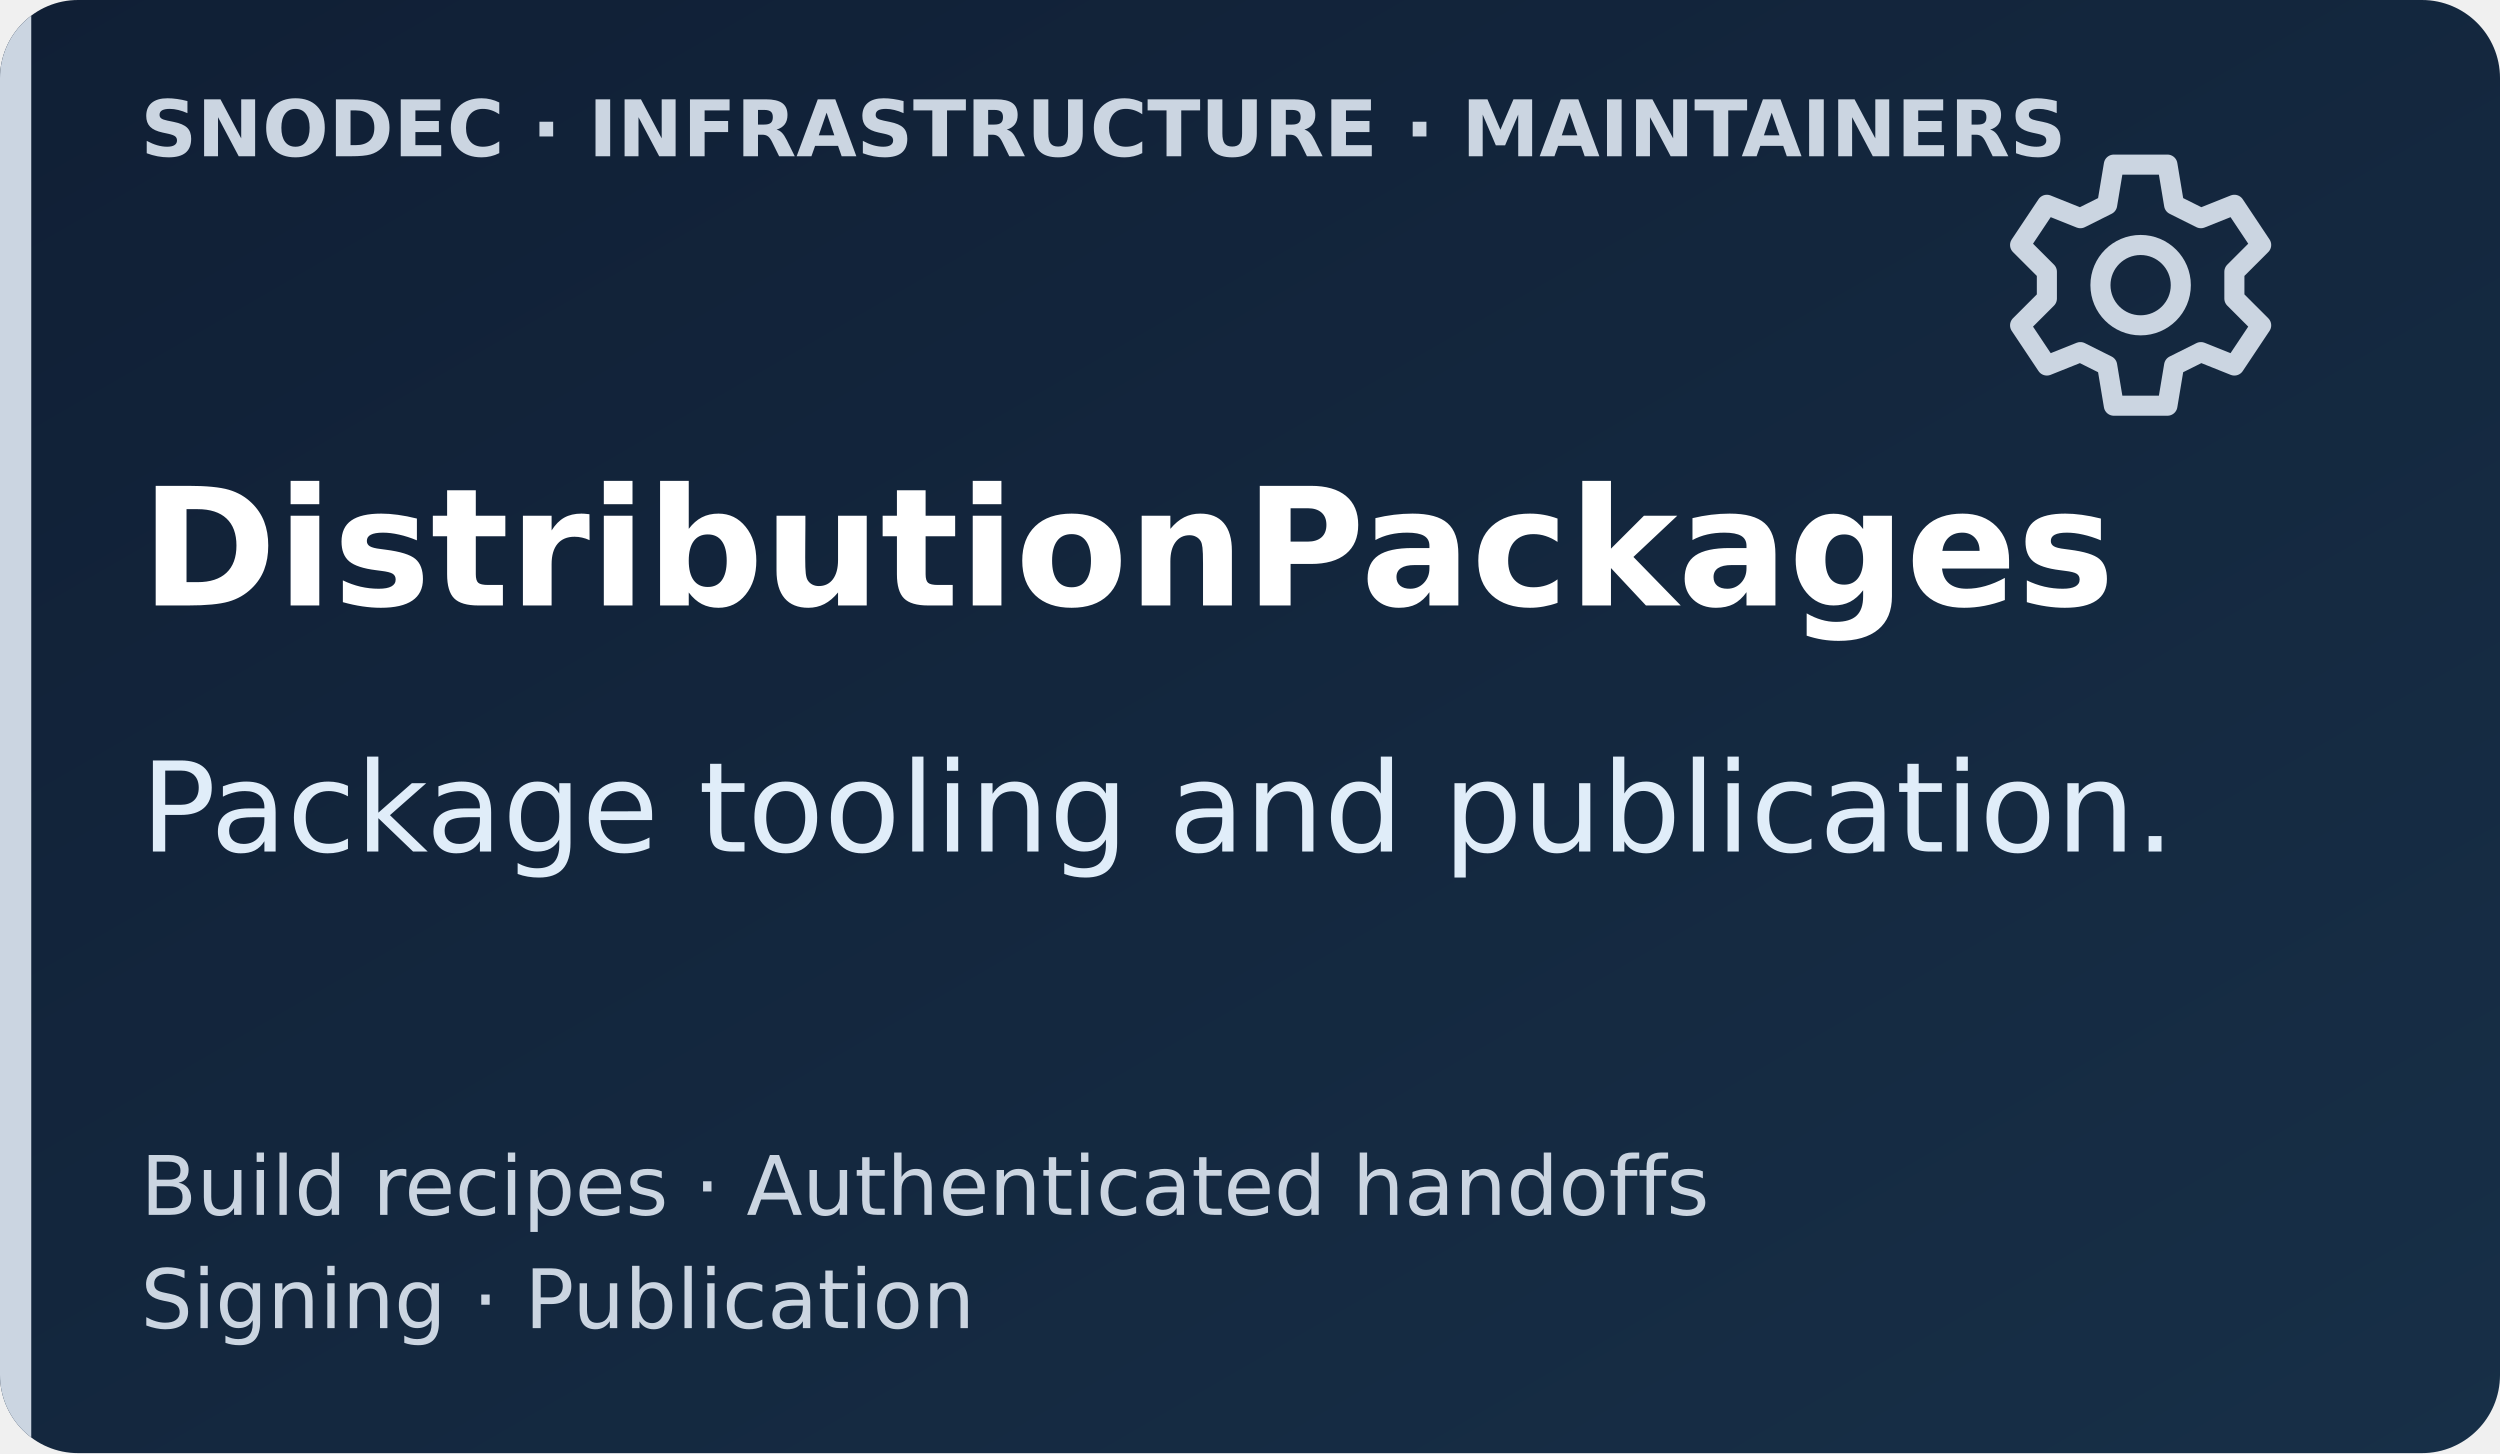
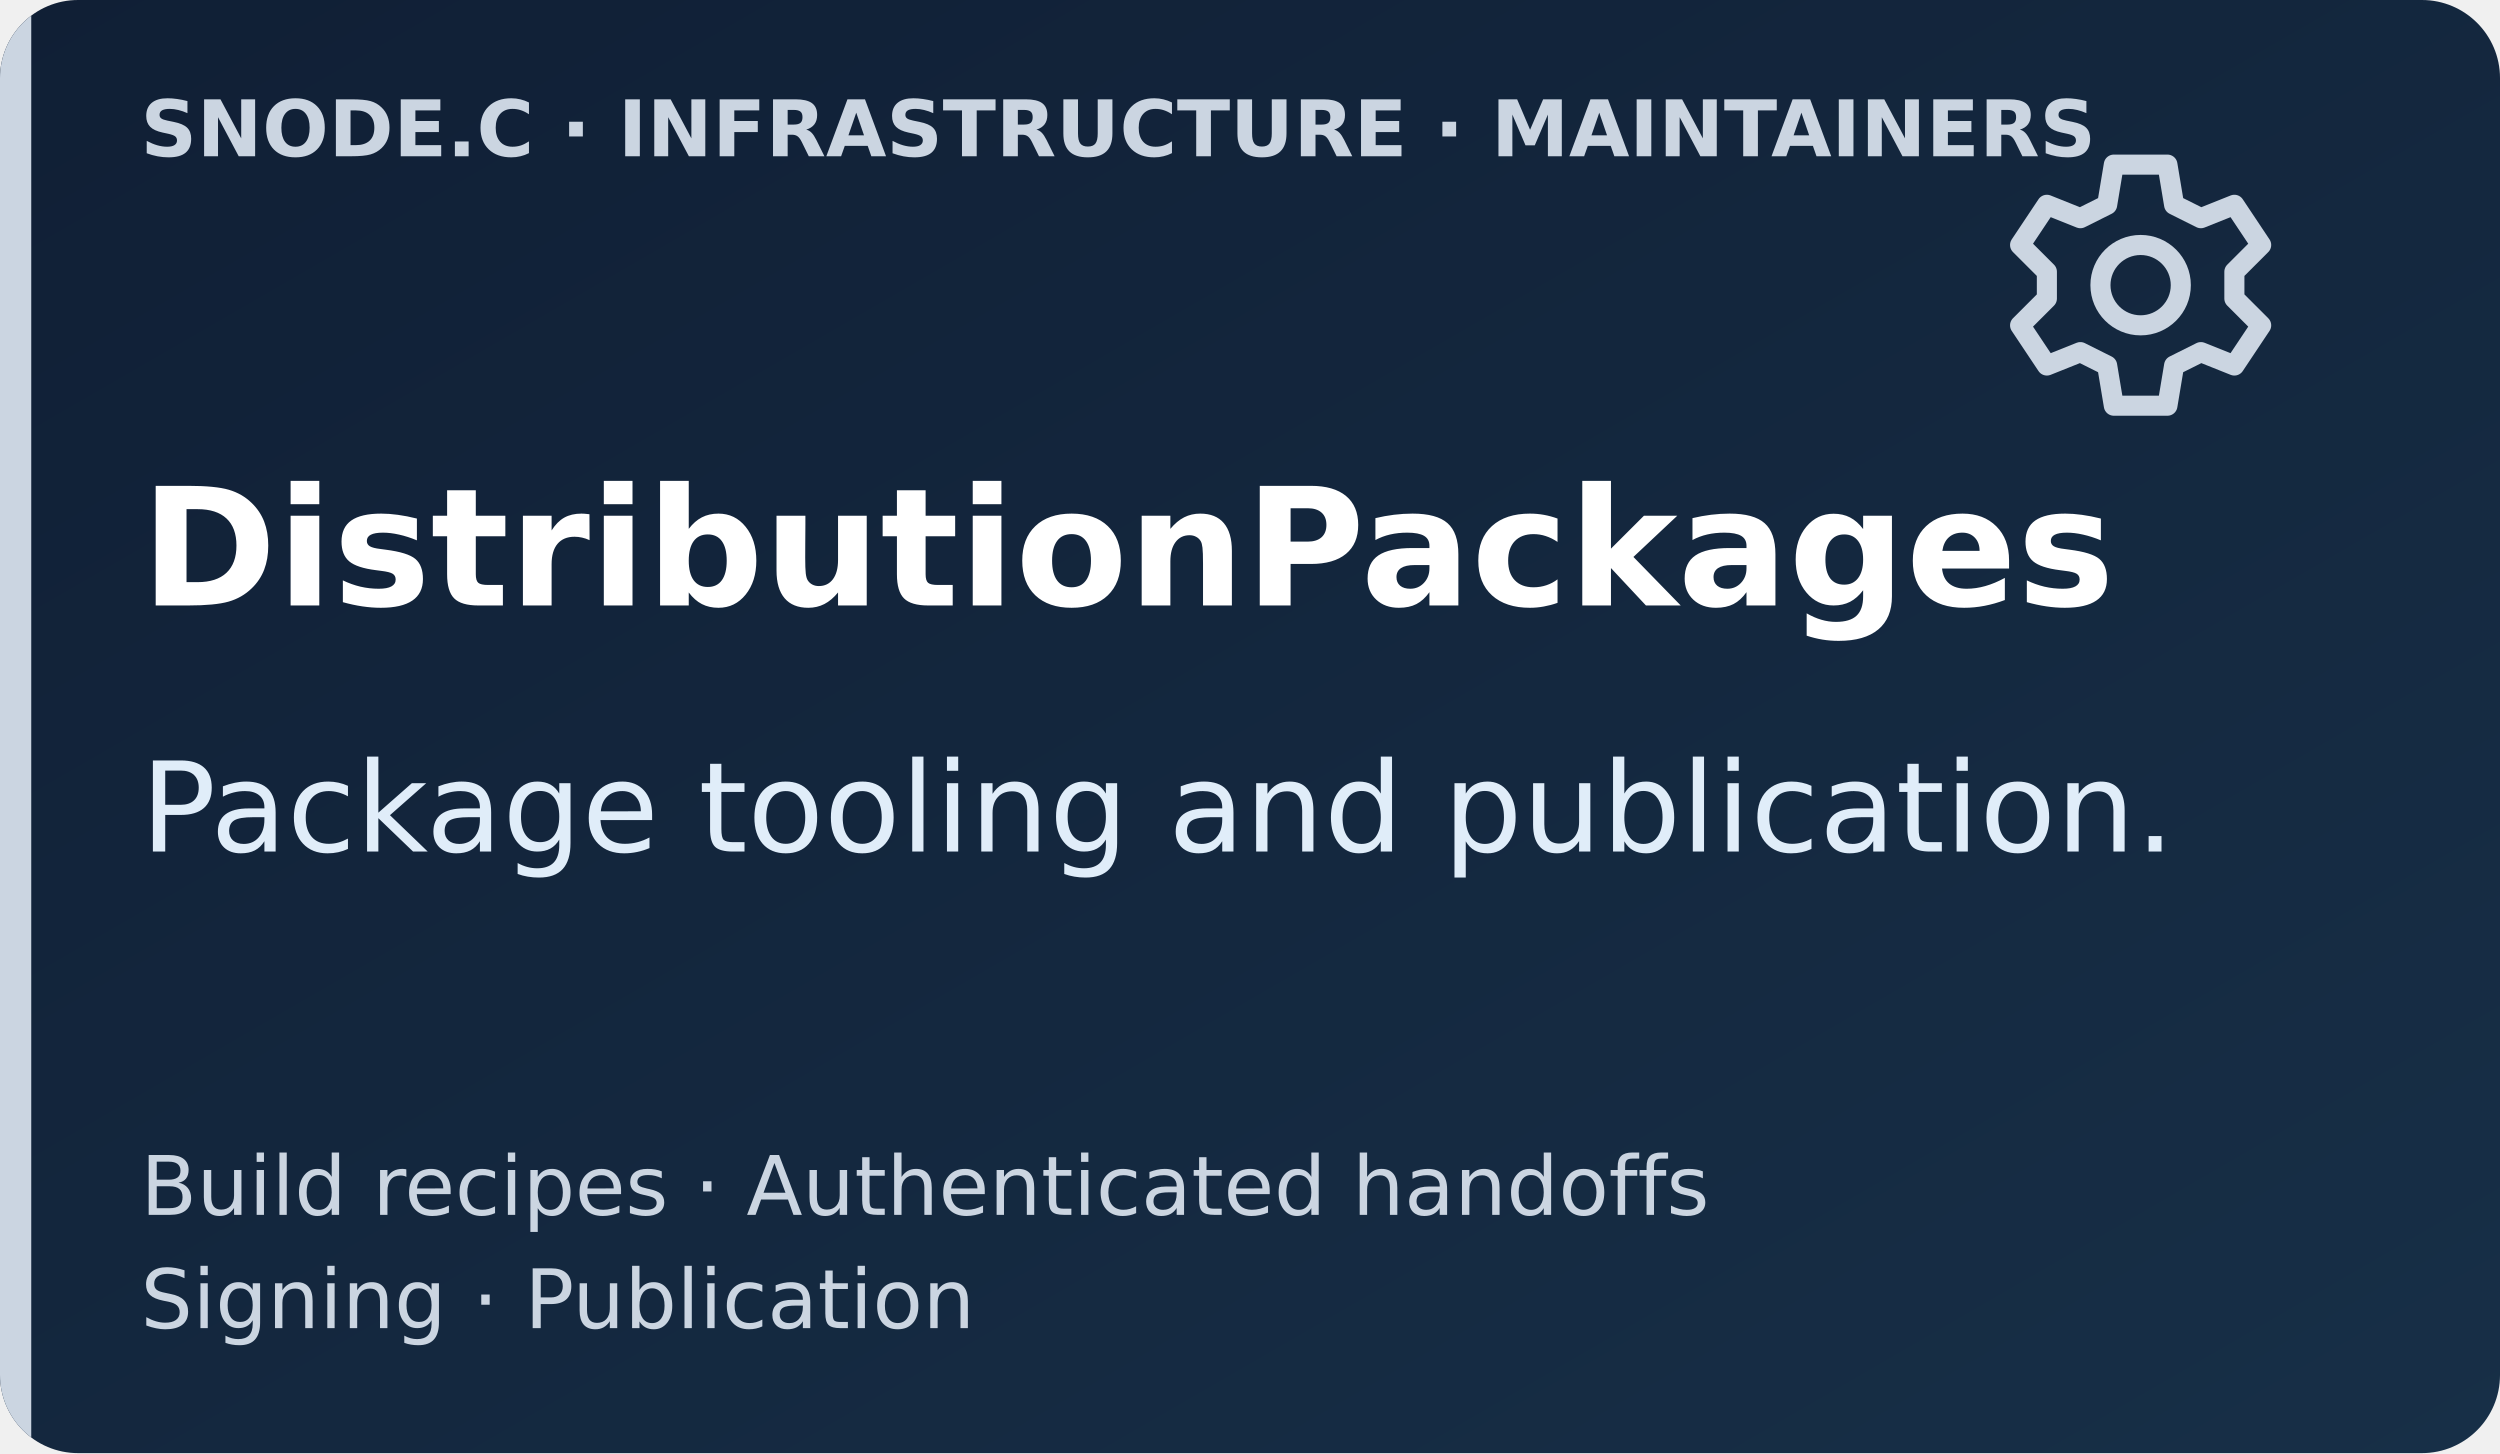
<svg xmlns="http://www.w3.org/2000/svg" width="640" height="372" viewBox="0 0 640 372" role="img" aria-labelledby="title description">
  <defs>
    <linearGradient id="background" x2="1" y2="1">
      <stop stop-color="#101f35" />
      <stop offset="1" stop-color="#172f47" />
    </linearGradient>
    <clipPath id="banner-outline-clip">
      <use href="#banner-outline" />
    </clipPath>
  </defs>
  <rect id="banner-outline" width="640" height="372" rx="20" fill="url(#background)" />
  <g clip-path="url(#banner-outline-clip)">
    <rect width="8" height="372" fill="#cbd5e1" />
  </g>
  <g font-family="DejaVu Sans,Verdana,sans-serif">
-     <text x="36" y="40" font-size="20" font-weight="700" fill="#cbd5e1">SNODEC · INFRASTRUCTURE · MAINTAINERS</text>
+     <text x="36" y="40" font-size="20" font-weight="700" fill="#cbd5e1">SNODE.C · INFRASTRUCTURE · MAINTAINERS</text>
    <text x="36" y="155" font-size="42" font-weight="700" fill="#ffffff">DistributionPackages</text>
    <text x="36" y="218" font-size="32" font-weight="400" fill="#e0edf9">Package tooling and publication.</text>
    <text x="36" y="311" font-size="21" font-weight="400" fill="#cbd5e1">Build recipes · Authenticated handoffs</text>
    <text x="36" y="340" font-size="21" font-weight="400" fill="#cbd5e1">Signing · Publication</text>
  </g>
  <g transform="translate(548 73) scale(3.42857) translate(-12 -12)">
    <g fill="none" stroke="#cbd5e1" stroke-width="1.5" stroke-linecap="round" stroke-linejoin="round">
      <path d="m10 3-.5 3-2 1-2.5-1-2 3 2 2v2l-2 2 2 3 2.5-1 2 1 .5 3h4l.5-3 2-1 2.5 1 2-3-2-2v-2l2-2-2-3-2.5 1-2-1L14 3Z" />
      <circle cx="12" cy="12" r="3" />
    </g>
  </g>
</svg>
